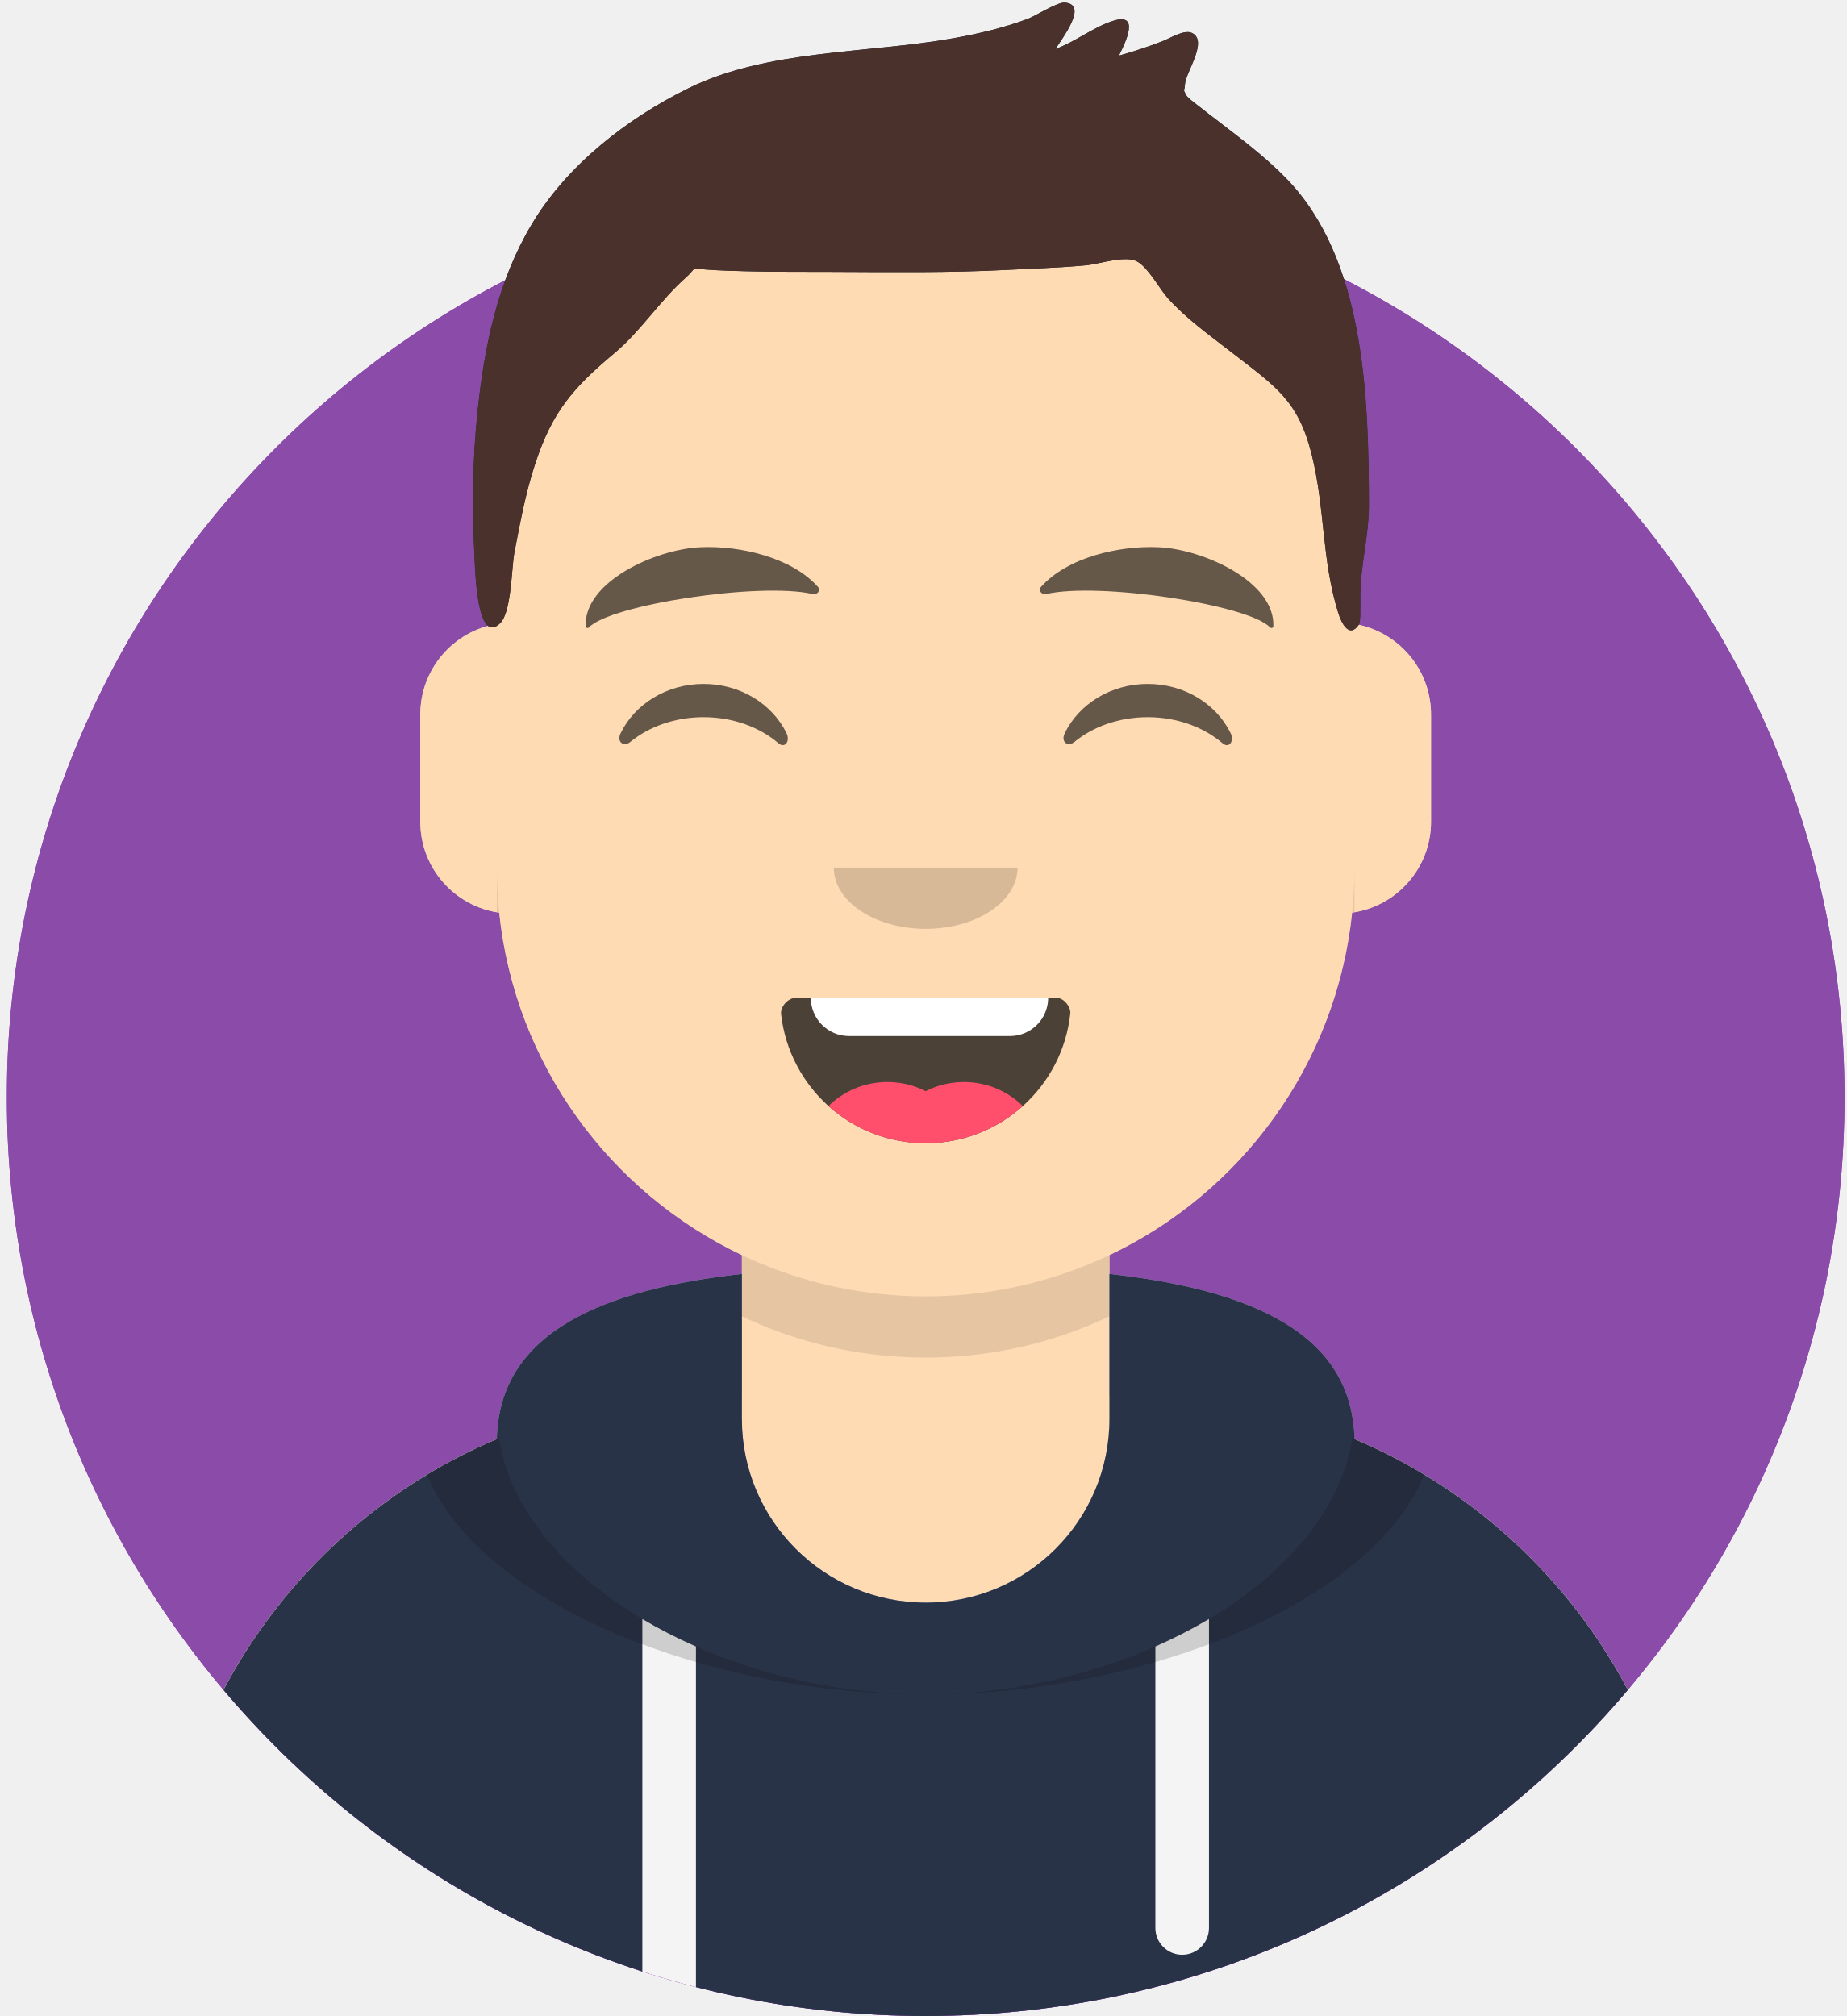
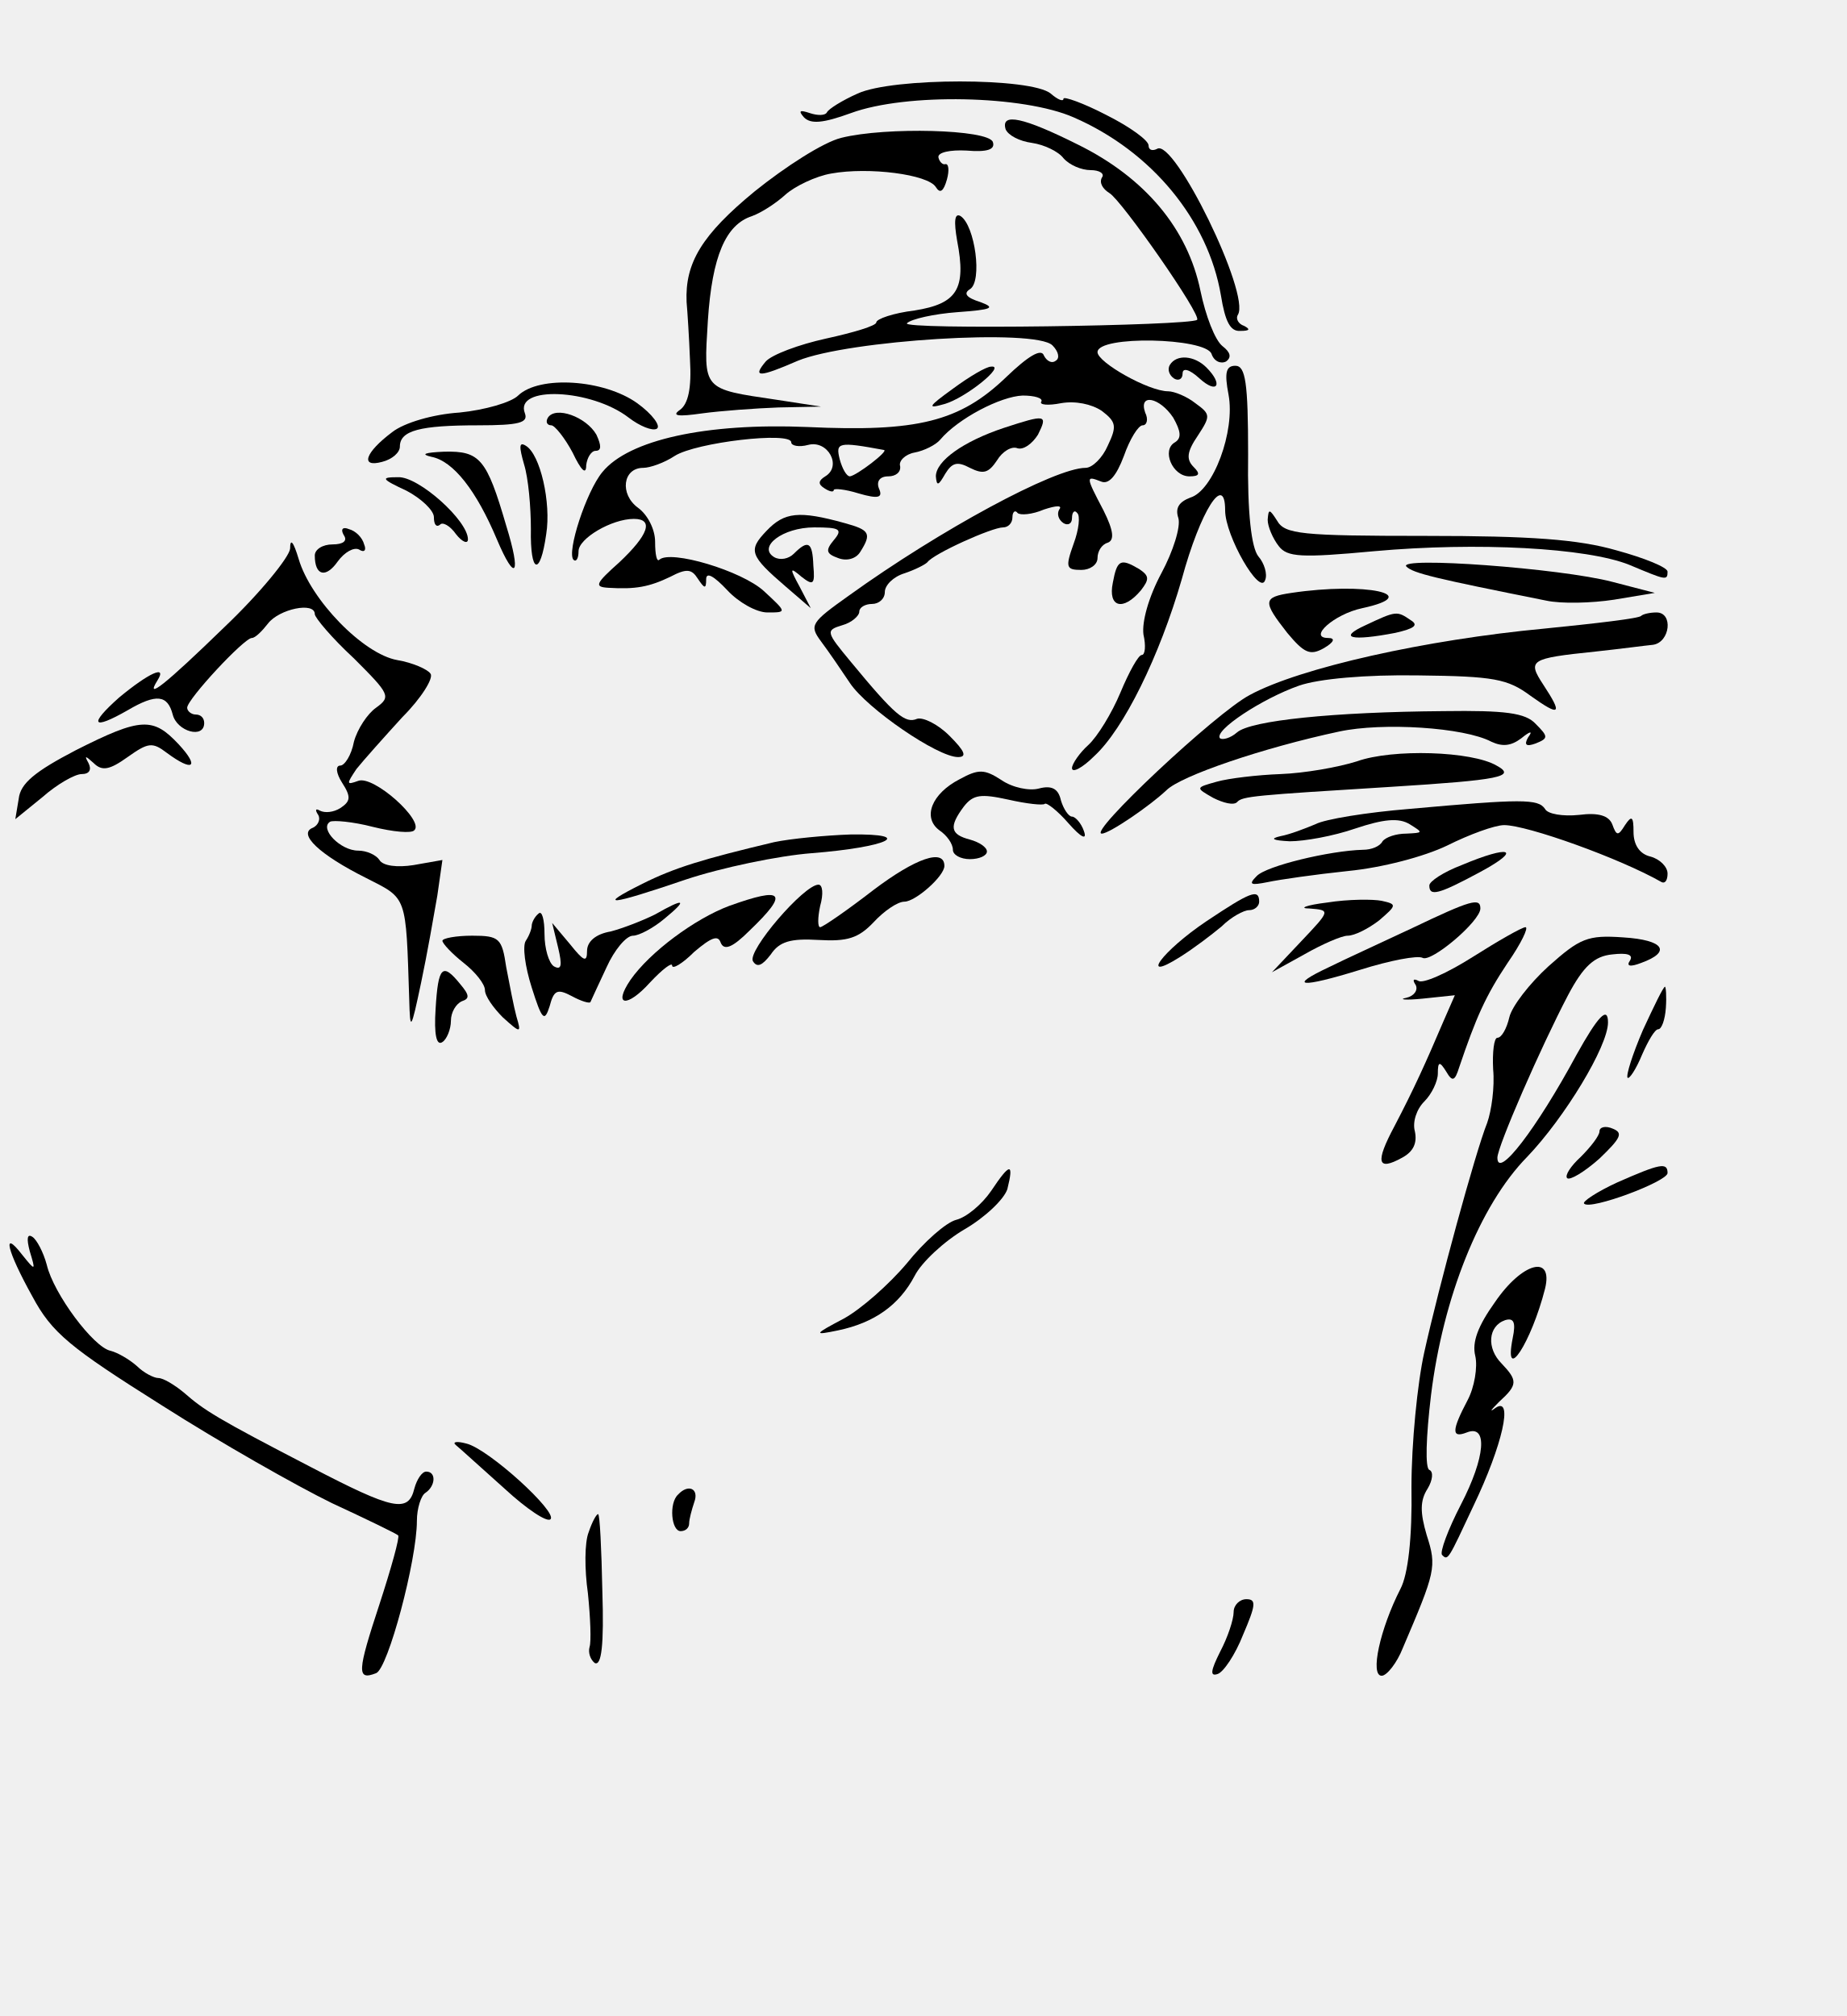
- <svg xmlns="http://www.w3.org/2000/svg" xmlns:xlink="http://www.w3.org/1999/xlink" width="217px" height="237px" viewBox="0 0 217 237" version="1.1">
-   <defs>
-     <circle id="path-1" cx="108" cy="108" r="108" />
-     <path d="M-3.19744231e-14,144 L-3.19744231e-14,-1.42108547e-14 L237.6,-1.42108547e-14 L237.6,144 L226.8,144 C226.8,203.647 178.447,252 118.8,252 C59.153,252 10.8,203.647 10.8,144 L10.8,144 L-3.19744231e-14,144 Z" id="path-3" />
-     <path d="M90,0 C117.835,-5.11323436e-15 140.4,22.565 140.4,50.4 L140.401,55.949 C145.508,56.807 149.4,61.249 149.4,66.6 L149.4,79.2 C149.4,84.647 145.367,89.152 140.125,89.893 C138.265,107.718 127.114,122.78 111.601,130.149 L111.6,146.7 L115.2,146.7 C150.988,146.7 180,175.712 180,211.5 L180,219.6 L0,219.6 L0,211.5 C-4.38277231e-15,175.712 29.012,146.7 64.8,146.7 L68.4,146.7 L68.4,130.15 C52.886,122.78 41.735,107.718 39.875,89.893 C34.633,89.152 30.6,84.647 30.6,79.2 L30.6,66.6 C30.6,61.249 34.492,56.806 39.6,55.949 L39.6,50.4 C39.6,22.565 62.165,5.11323436e-15 90,0 Z" id="path-5" />
-     <path d="M140.401,11.764 C156.691,13.587 169.2,18.597 169.2,31.569 L169.194,31.18 C192.467,41.01 208.8,64.047 208.8,90.9 L208.8,99 L28.8,99 L28.8,90.9 C28.8,64.047 45.133,41.01 68.406,31.18 C68.653,18.496 81.073,13.568 97.2,11.764 L97.2,28.8 C97.2,40.729 106.871,50.4 118.8,50.4 C130.729,50.4 140.4,40.729 140.4,28.8 L140.4,28.8 Z" id="path-7" />
-     <path d="M31.606,13.615 C32.558,22.158 39.803,28.8 48.6,28.8 C57.424,28.8 64.687,22.117 65.603,13.536 C65.676,12.845 64.905,11.7 63.938,11.7 C50.534,11.7 40.264,11.7 33.378,11.7 C32.406,11.7 31.511,12.761 31.606,13.615 Z" id="path-9" />
-     <rect id="path-11" x="0" y="0" width="237.6" height="252" />
-     <path d="M118.135,20.928 C115.651,18.39 112.767,16.236 109.962,14.076 C109.343,13.6 108.715,13.135 108.109,12.641 C107.972,12.528 106.563,11.519 106.394,11.148 C105.988,10.254 106.224,10.95 106.28,9.884 C106.35,8.535 109.1,4.727 107.048,3.854 C106.146,3.47 104.536,4.492 103.67,4.83 C101.977,5.49 100.263,6.054 98.512,6.54 C99.351,4.869 100.95,1.524 97.944,2.419 C95.603,3.116 93.421,4.91 91.068,5.753 C91.847,4.477 94.96,0.523 92.147,0.302 C91.271,0.233 88.724,1.875 87.782,2.226 C84.959,3.275 82.075,3.953 79.111,4.487 C69.033,6.304 57.248,5.786 47.923,10.374 C40.735,13.911 33.636,19.4 29.484,26.389 C25.481,33.125 23.984,40.498 23.146,48.217 C22.532,53.882 22.482,59.738 22.769,65.424 C22.863,67.287 23.073,75.874 25.779,73.273 C27.127,71.978 27.117,66.745 27.457,64.974 C28.133,61.451 28.783,57.911 29.91,54.5 C31.895,48.49 34.238,45.687 39.184,41.547 C42.359,38.89 44.588,35.3 47.625,32.62 C48.99,31.416 47.949,31.542 50.143,31.7 C51.616,31.806 53.097,31.846 54.574,31.885 C57.99,31.974 61.412,31.951 64.829,31.963 C71.711,31.988 78.561,32.085 85.437,31.725 C88.492,31.565 91.556,31.478 94.603,31.195 C96.306,31.038 99.326,29.947 100.728,30.78 C102.01,31.543 103.342,34.034 104.263,35.054 C106.438,37.464 109.032,39.305 111.576,41.282 C116.881,45.403 119.559,46.98 121.17,53.421 C122.775,59.838 122.325,65.791 124.312,72.106 C124.662,73.217 125.586,75.13 126.726,73.415 C126.937,73.096 126.883,71.345 126.883,70.337 C126.883,66.27 127.913,63.218 127.9,59.123 C127.849,46.674 127.447,30.442 118.135,20.928 Z" id="path-13" />
-   </defs>
-   <g id="Website" stroke="none" stroke-width="1" fill="none" fill-rule="evenodd">
-     <g id="mf-avatar" transform="translate(-10, -15)">
-       <g id="Circle" transform="translate(10.8, 36)">
-         <mask id="mask-2" fill="white">
-           <use xlink:href="#path-1" />
-         </mask>
-         <use id="Circle-Background" fill="#972dc2" xlink:href="#path-1" />
-         <g id="🖍-Circle-Color" mask="url(#mask-2)" fill="#8a4ca8">
-           <rect id="🖍Color" x="0" y="0" width="216.445" height="216" />
-         </g>
-       </g>
-       <mask id="mask-4" fill="white">
-         <use xlink:href="#path-3" />
-       </mask>
-       <g id="Mask" />
-       <g id="Avataaar" mask="url(#mask-4)">
-         <g id="Body" transform="translate(28.8, 32.4)">
-           <mask id="mask-6" fill="white">
-             <use xlink:href="#path-5" />
-           </mask>
-           <use fill="#D0C6AC" xlink:href="#path-5" />
-           <g id="Skin/👶🏻-05-Pale" mask="url(#mask-6)" fill="#FFDBB4">
-             <g transform="translate(-28.8, 0)" id="Color">
-               <rect x="0" y="0" width="238.384" height="220.355" />
-             </g>
-           </g>
-           <path d="M39.6,84.6 C39.6,112.435 62.165,135 90,135 C117.835,135 140.4,112.435 140.4,84.6 L140.4,84.6 L140.4,91.8 C140.4,119.635 117.835,142.2 90,142.2 C62.165,142.2 39.6,119.635 39.6,91.8 Z" id="Neck-Shadow" fill-opacity="0.1" fill="#000000" mask="url(#mask-6)" />
-         </g>
-         <g id="Clothing/Hoodie" transform="translate(0, 153)">
-           <mask id="mask-8" fill="white">
-             <use xlink:href="#path-7" />
-           </mask>
-           <use id="Hoodie" fill="#B7C1DB" fill-rule="evenodd" xlink:href="#path-7" />
-           <g id="Color/Palette/Slate" mask="url(#mask-8)" fill="#293347" fill-rule="evenodd">
-             <rect id="🖍Color" x="0" y="0" width="238.491" height="99" />
-           </g>
-           <path d="M91.8,55.565 L91.8,99 L85.5,99 L85.499,52.335 C87.483,53.514 89.592,54.594 91.8,55.565 Z M152.101,52.334 L152.1,88.65 C152.1,90.39 150.69,91.8 148.95,91.8 C147.21,91.8 145.8,90.39 145.8,88.65 L145.801,55.565 C148.009,54.594 150.118,53.513 152.101,52.334 Z" id="Straps" fill="#F4F4F4" fill-rule="evenodd" mask="url(#mask-8)" />
-           <path d="M155.733,11.451 C169.28,14.013 178.65,19.118 178.65,29.077 C178.65,46.818 148.916,61.2 118.8,61.2 C88.684,61.2 58.95,46.818 58.95,29.077 C58.95,19.118 68.32,14.013 81.867,11.451 C73.689,14.466 68.4,19.534 68.4,27.969 C68.4,46.322 93.439,61.2 118.8,61.2 C144.161,61.2 169.2,46.322 169.2,27.969 C169.2,19.71 164.13,14.679 156.241,11.642 Z" id="Shadow" fill-opacity="0.16" fill="#000000" fill-rule="evenodd" mask="url(#mask-8)" />
-         </g>
-         <g id="Face" transform="translate(68.4, 73.8)">
-           <g id="Mouth/Smile" transform="translate(1.8, 46.8)">
-             <mask id="mask-10" fill="white">
-               <use xlink:href="#path-9" />
-             </mask>
-             <use id="Mouth" fill-opacity="0.7" fill="#000000" fill-rule="evenodd" xlink:href="#path-9" />
-             <path d="M39.6,1.8 L58.5,1.8 C60.985,1.8 63,3.815 63,6.3 L63,11.7 C63,14.185 60.985,16.2 58.5,16.2 L39.6,16.2 C37.115,16.2 35.1,14.185 35.1,11.7 L35.1,6.3 C35.1,3.815 37.115,1.8 39.6,1.8 Z" id="Teeth" fill="#FFFFFF" fill-rule="evenodd" mask="url(#mask-10)" />
-             <g id="Tongue" stroke-width="1" fill-rule="evenodd" mask="url(#mask-10)" fill="#FF4F6D">
-               <g transform="translate(34.2, 21.6)">
-                 <circle cx="9.9" cy="9.9" r="9.9" />
-                 <circle cx="18.9" cy="9.9" r="9.9" />
-               </g>
-             </g>
-           </g>
-           <g id="Nose/Default" transform="translate(25.2, 36)" fill="#000000" fill-opacity="0.16">
-             <path d="M14.4,7.2 C14.4,11.176 19.235,14.4 25.2,14.4 L25.2,14.4 C31.165,14.4 36,11.176 36,7.2" id="Nose" />
-           </g>
-           <g id="Eyes/Happy-😁" transform="translate(0, 7.2)" fill="#000000" fill-opacity="0.6">
-             <path d="M14.544,20.203 C16.206,16.784 19.948,14.4 24.298,14.4 C28.632,14.4 32.363,16.767 34.034,20.166 C34.53,21.176 33.824,22.003 33.112,21.39 C30.906,19.494 27.773,18.309 24.298,18.309 C20.931,18.309 17.886,19.421 15.694,21.214 C14.892,21.87 14.058,21.203 14.544,20.203 Z" id="Squint" />
-             <path d="M66.744,20.203 C68.406,16.784 72.148,14.4 76.498,14.4 C80.832,14.4 84.563,16.767 86.234,20.166 C86.73,21.176 86.024,22.003 85.312,21.39 C83.106,19.494 79.973,18.309 76.498,18.309 C73.131,18.309 70.086,19.421 67.894,21.214 C67.092,21.87 66.258,21.203 66.744,20.203 Z" id="Squint" />
-           </g>
-           <g id="Eyebrow/Natural/Default-Natural" fill="#000000" fill-opacity="0.6">
-             <path d="M23.435,5.589 C18.25,6.285 10.164,10.805 10.84,16.036 C10.862,16.207 11.121,16.261 11.233,16.118 C13.471,13.248 30.774,9.033 37.075,9.913 C37.652,9.994 38.032,9.399 37.639,9.027 C34.269,5.845 28.08,4.961 23.435,5.589" id="Eyebrow" transform="translate(24.3, 10.8) rotate(5) translate(-24.3, -10.8) " />
-             <path d="M76.535,5.589 C71.35,6.285 63.264,10.805 63.94,16.036 C63.962,16.207 64.221,16.261 64.333,16.118 C66.571,13.248 83.874,9.033 90.175,9.913 C90.752,9.994 91.132,9.399 90.739,9.027 C87.369,5.845 81.18,4.961 76.535,5.589" id="Eyebrow" transform="translate(77.4, 10.8) scale(-1, 1) rotate(5) translate(-77.4, -10.8) " />
-           </g>
-         </g>
-         <g id="Top">
-           <mask id="mask-12" fill="white">
-             <use xlink:href="#path-11" />
-           </mask>
-           <g id="Mask" />
-           <g mask="url(#mask-12)">
-             <g transform="translate(43, 15)">
-               <mask id="mask-14" fill="white">
-                 <use xlink:href="#path-13" />
-               </mask>
-               <use id="Short-Hair" stroke="none" fill="#1F3140" fill-rule="evenodd" xlink:href="#path-13" />
-               <g id="Color/Hair/Brown-Dark" stroke="none" fill="none" mask="url(#mask-14)" fill-rule="evenodd">
-                 <g transform="translate(-43.1, -15)" fill="#4A312C" id="Color">
-                   <rect x="0" y="0" width="239.107" height="252.406" />
-                 </g>
-               </g>
-             </g>
-           </g>
-         </g>
-       </g>
-     </g>
+ <svg xmlns="http://www.w3.org/2000/svg" version="1.0" width="217pt" height="237pt" viewBox="0 0 217 237" preserveAspectRatio="xMidYMid meet">
+   <g transform="translate(0,197) scale(0.1,-0.1)" fill="#000000" stroke="none">
+     <path d="M1008 1860 c-18 -8 -34 -18 -36 -22 -2 -4 -11 -4 -20 -1 -12 4 -14 3 -7 -5 8 -8 22 -7 55 5 65 24 203 21 262 -5 92 -40 158 -121 173 -209 5 -31 11 -43 23 -42 11 0 12 2 4 6 -6 2 -10 8 -7 13 15 24 -75 208 -95 195 -6 -3 -10 -1 -10 4 0 6 -22 22 -50 36 -27 14 -50 22 -50 19 0 -4 -7 -1 -15 6 -23 19 -186 19 -227 0z" />
+     <path d="M1182 1818 c3 -7 16 -14 31 -16 14 -2 31 -10 37 -18 7 -8 21 -14 32 -14 10 0 17 -4 13 -9 -3 -6 1 -13 9 -18 14 -8 109 -144 103 -149 -8 -7 -349 -12 -341 -4 5 5 32 11 59 13 41 3 46 5 27 12 -16 5 -20 10 -12 15 15 9 6 75 -11 86 -7 4 -8 -6 -4 -29 11 -57 0 -74 -50 -82 -25 -3 -45 -10 -45 -14 0 -4 -27 -12 -59 -19 -32 -7 -64 -19 -71 -27 -16 -19 -8 -19 38 1 59 24 279 38 299 18 7 -7 9 -15 4 -18 -5 -4 -11 0 -14 6 -3 9 -19 -1 -44 -25 -55 -53 -105 -65 -234 -59 -119 5 -210 -15 -241 -53 -19 -23 -42 -94 -34 -103 3 -3 6 1 6 10 0 15 39 38 65 38 24 0 17 -19 -17 -51 -28 -25 -30 -29 -13 -30 32 -2 48 1 73 13 19 10 25 9 32 -2 8 -12 10 -13 10 -1 0 9 9 4 25 -13 13 -14 34 -26 47 -26 23 0 23 0 -4 25 -26 24 -110 49 -123 37 -3 -3 -5 6 -5 21 0 15 -9 32 -20 40 -22 16 -18 47 6 47 8 0 25 6 37 14 25 16 137 29 137 16 0 -4 9 -6 20 -3 23 6 40 -25 20 -37 -8 -5 -9 -9 -1 -14 6 -4 11 -5 11 -2 0 2 13 1 29 -4 24 -7 29 -5 24 6 -3 8 1 14 11 14 9 0 15 5 14 12 -2 6 6 14 17 16 11 2 25 9 30 15 21 25 71 51 97 52 14 0 24 -3 22 -7 -3 -4 8 -5 23 -2 17 3 36 -1 48 -9 17 -13 18 -18 7 -41 -6 -14 -18 -26 -26 -26 -36 0 -171 -73 -278 -150 -45 -32 -47 -35 -33 -54 9 -12 24 -34 34 -49 20 -30 103 -87 127 -87 11 0 8 7 -10 25 -14 14 -31 22 -38 20 -14 -6 -26 4 -78 67 -29 35 -30 37 -10 43 11 3 20 11 20 16 0 5 7 9 15 9 8 0 15 6 15 14 0 8 10 18 23 22 12 4 24 10 27 13 7 10 76 41 89 41 6 0 11 5 11 12 0 6 3 9 6 5 3 -3 17 -2 31 4 15 5 22 5 18 0 -3 -5 -1 -12 5 -16 5 -3 10 -1 10 6 0 7 3 10 6 6 4 -3 2 -20 -4 -36 -10 -28 -9 -31 9 -31 10 0 19 6 19 14 0 8 5 16 12 18 8 3 7 14 -5 38 -21 40 -21 41 -3 34 9 -4 18 6 27 30 7 20 17 36 22 36 5 0 7 7 3 15 -8 23 17 18 33 -6 9 -16 10 -24 2 -29 -16 -9 -3 -40 17 -40 12 0 13 3 5 11 -9 9 -8 18 5 37 15 23 15 25 -3 38 -10 8 -25 14 -32 14 -23 0 -83 34 -83 46 0 20 127 17 134 -2 3 -9 11 -12 17 -9 7 5 5 11 -4 18 -9 7 -20 36 -26 65 -15 73 -65 133 -144 172 -64 32 -91 38 -85 18z m-143 -377 c6 -1 -32 -30 -40 -31 -4 0 -9 9 -12 20 -5 20 -2 21 52 11z" />
+     <path d="M989 1808 c-21 -5 -66 -34 -102 -63 -62 -51 -82 -84 -80 -130 1 -11 3 -42 4 -68 2 -33 -2 -52 -12 -59 -10 -7 -2 -8 26 -4 22 3 63 6 90 7 l50 1 -52 8 c-88 13 -86 11 -81 93 5 76 21 113 52 123 11 4 28 15 39 25 11 10 36 22 54 25 44 8 114 -1 123 -16 5 -8 9 -5 13 9 3 11 2 19 -2 18 -3 -1 -7 3 -8 8 -1 6 14 9 33 8 24 -2 34 1 31 10 -5 15 -126 18 -178 5z" />
+     <path d="M1375 1541 c-3 -5 -1 -12 5 -16 5 -3 10 -1 10 6 0 7 8 5 20 -6 21 -19 28 -7 8 13 -14 14 -35 16 -43 3z" />
+     <path d="M1120 1513 c-29 -21 -31 -24 -10 -18 25 7 73 46 55 44 -6 0 -26 -12 -45 -26z" />
+     <path d="M1444 1506 c8 -43 -18 -113 -45 -121 -13 -5 -18 -12 -14 -24 3 -10 -6 -39 -20 -65 -15 -28 -23 -57 -21 -72 3 -13 2 -24 -2 -24 -4 0 -15 -20 -25 -44 -10 -24 -27 -52 -38 -62 -10 -9 -19 -22 -19 -27 0 -6 12 0 26 14 35 32 77 118 103 208 22 81 51 126 51 81 0 -30 41 -101 47 -82 3 7 -1 20 -8 28 -8 10 -13 50 -12 120 0 84 -3 104 -15 104 -11 0 -13 -8 -8 -34z" />
+     <path d="M609 1505 c-8 -8 -39 -17 -69 -20 -31 -2 -65 -12 -79 -23 -32 -24 -38 -42 -12 -35 12 3 21 11 21 18 0 19 24 25 92 25 48 0 59 3 55 14 -13 33 78 29 122 -5 13 -10 28 -16 33 -13 5 3 -5 17 -23 30 -39 28 -115 33 -140 9z" />
+     <path d="M644 1479 c-3 -5 -1 -9 4 -9 4 0 16 -15 25 -32 10 -21 16 -27 16 -15 1 9 6 17 11 17 7 0 7 6 1 19 -12 21 -48 34 -57 20z" />
+     <path d="M1180 1467 c-48 -16 -80 -39 -80 -57 1 -12 3 -11 11 3 8 13 14 15 29 7 16 -8 22 -6 32 9 6 10 17 17 24 14 7 -2 17 5 24 16 12 24 9 24 -40 8z" />
+     <path d="M616 1424 c5 -16 8 -50 8 -76 -1 -53 11 -56 18 -6 6 37 -7 94 -24 104 -8 5 -8 -1 -2 -22z" />
+     <path d="M507 1433 c26 -5 53 -40 77 -97 22 -52 29 -42 11 16 -23 79 -31 88 -73 87 -23 -1 -28 -3 -15 -6z" />
+     <path d="M478 1393 c17 -9 32 -23 32 -31 0 -9 3 -12 7 -9 3 4 12 -1 19 -11 7 -9 14 -12 14 -6 0 22 -58 74 -82 73 -21 0 -20 -2 10 -16z" />
+     <path d="M901 1346 c-22 -23 -20 -29 23 -66 l29 -25 -13 25 c-12 22 -12 24 2 12 14 -11 16 -9 14 13 -1 28 -6 31 -23 14 -6 -6 -16 -8 -23 -4 -20 12 10 35 47 35 30 0 34 -2 23 -15 -10 -12 -9 -16 5 -21 10 -4 21 -1 26 7 14 22 11 26 -18 34 -54 15 -71 13 -92 -9z" />
+     <path d="M1490 1359 c0 -8 6 -22 13 -31 10 -13 26 -14 112 -6 122 11 250 4 300 -16 43 -18 45 -19 45 -8 0 5 -27 16 -60 25 -45 13 -101 17 -224 17 -147 0 -166 2 -175 18 -9 14 -10 14 -11 1z" />
+     <path d="M404 1341 c5 -7 -1 -11 -13 -11 -12 0 -21 -6 -21 -13 0 -24 13 -27 27 -7 8 11 19 17 25 14 6 -4 9 -1 6 6 -2 8 -10 16 -18 18 -7 3 -10 0 -6 -7z" />
+     <path d="M341 1325 c-1 -10 -35 -52 -77 -92 -70 -68 -94 -87 -79 -63 12 19 -10 9 -45 -20 -36 -32 -32 -39 10 -15 34 20 47 18 53 -5 5 -20 37 -29 37 -10 0 6 -4 10 -10 10 -5 0 -10 4 -10 8 0 10 67 82 76 82 4 0 12 8 19 17 13 17 55 26 55 11 0 -4 20 -28 46 -52 42 -42 44 -45 26 -58 -10 -7 -22 -25 -26 -40 -3 -16 -11 -28 -16 -28 -6 0 -5 -9 2 -20 11 -17 10 -22 -2 -30 -8 -5 -18 -6 -24 -3 -5 3 -6 1 -2 -5 3 -5 0 -12 -6 -15 -19 -7 8 -32 62 -59 49 -25 47 -19 51 -143 1 -38 2 -37 14 20 7 33 15 79 19 102 l6 42 -34 -6 c-19 -3 -36 -1 -40 6 -4 6 -15 11 -25 11 -21 0 -46 26 -33 34 4 2 27 0 50 -6 24 -6 46 -8 49 -4 12 11 -48 65 -66 58 -14 -5 -14 -4 -2 14 8 10 33 38 54 61 22 22 37 46 33 51 -3 5 -21 13 -39 16 -40 7 -102 71 -116 119 -6 20 -10 25 -10 12z" />
+     <path d="M1308 1285 c-6 -29 12 -34 33 -9 10 13 10 17 -2 25 -22 13 -26 11 -31 -16z" />
+     <path d="M1653 1304 c8 -8 34 -14 164 -40 18 -4 54 -3 80 1 l48 8 -50 13 c-61 16 -253 30 -242 18z" />
+     <path d="M1518 1273 c-34 -5 -34 -10 -5 -47 20 -24 27 -27 43 -18 12 7 14 12 5 12 -24 0 7 28 40 35 74 16 4 31 -83 18z" />
+     <path d="M1605 1235 c-33 -15 -17 -19 35 -9 22 5 28 9 18 15 -16 11 -17 11 -53 -6z" />
+     <path d="M1929 1246 c-2 -3 -54 -9 -114 -15 -139 -13 -287 -46 -346 -78 -40 -21 -191 -163 -174 -163 9 0 57 33 76 51 17 17 114 50 203 69 51 11 147 5 179 -12 13 -6 23 -5 35 4 11 9 14 9 8 1 -5 -9 -2 -11 9 -7 15 6 15 8 0 23 -12 13 -36 16 -108 15 -130 -1 -227 -11 -243 -25 -8 -7 -17 -9 -20 -7 -8 9 50 47 93 62 23 8 78 13 140 12 89 -1 105 -4 132 -24 35 -25 38 -22 15 13 -19 29 -16 31 61 39 28 3 58 7 68 8 20 3 24 38 4 38 -8 0 -16 -2 -18 -4z" />
+     <path d="M89 1088 c-48 -25 -65 -39 -67 -57 l-4 -24 32 26 c17 15 38 27 46 27 9 0 12 5 8 13 -5 9 -4 9 6 0 10 -10 19 -8 40 7 24 17 29 18 46 5 31 -23 39 -17 14 10 -30 32 -44 32 -121 -7z" />
+     <path d="M1595 1075 c-22 -7 -62 -14 -90 -15 -27 -1 -61 -5 -75 -9 -25 -7 -25 -7 -4 -19 12 -6 24 -9 28 -5 6 7 20 8 181 18 128 8 148 12 124 25 -29 17 -122 20 -164 5z" />
+     <path d="M1128 1054 c-33 -17 -44 -45 -24 -60 9 -6 16 -16 16 -23 0 -6 9 -11 20 -11 11 0 20 4 20 9 0 5 -9 11 -20 14 -23 6 -25 15 -7 39 11 14 20 15 52 8 22 -5 41 -7 43 -5 2 2 15 -8 28 -23 15 -17 22 -20 18 -9 -3 9 -10 17 -14 17 -4 0 -10 9 -13 19 -3 14 -11 18 -26 14 -11 -3 -31 1 -44 10 -20 13 -27 13 -49 1z" />
+     <path d="M1656 1019 c-49 -4 -99 -12 -110 -18 -12 -5 -30 -12 -41 -14 -13 -3 -9 -5 11 -6 17 0 51 6 77 15 33 11 51 13 64 5 16 -10 16 -10 -4 -11 -12 0 -24 -4 -28 -9 -3 -6 -13 -10 -23 -10 -39 -1 -114 -19 -125 -31 -10 -10 -7 -11 13 -7 14 3 56 9 94 13 41 4 90 17 117 30 26 13 56 24 67 24 27 0 136 -39 185 -67 4 -2 7 2 7 10 0 8 -9 17 -20 20 -13 3 -20 14 -20 29 0 18 -2 20 -10 8 -8 -13 -10 -13 -15 1 -4 10 -16 14 -39 11 -19 -2 -37 1 -40 7 -8 12 -27 12 -160 0z" />
+     <path d="M910 980 c-84 -20 -117 -30 -155 -49 -54 -27 -40 -26 51 5 42 14 109 28 148 31 89 7 123 23 46 22 -30 -1 -71 -5 -90 -9z" />
+     <path d="M1027 924 c-31 -24 -60 -44 -63 -44 -3 0 -3 11 0 25 4 14 3 25 -2 25 -17 0 -84 -78 -77 -90 5 -8 11 -5 21 8 10 15 23 19 56 17 34 -2 47 2 65 21 12 13 28 24 36 24 13 0 47 30 47 42 0 21 -34 9 -83 -28z" />
+     <path d="M1718 953 c-21 -8 -38 -19 -38 -24 0 -13 10 -11 60 16 50 27 35 32 -22 8z" />
+     <path d="M857 905 c-40 -15 -93 -54 -116 -87 -21 -31 -4 -33 23 -3 15 16 26 24 26 20 0 -5 12 2 26 16 20 17 28 20 31 11 4 -10 14 -6 34 14 47 45 40 52 -24 29z" />
+     <path d="M1418 887 c-52 -35 -80 -73 -31 -42 16 10 37 26 49 36 11 11 26 19 32 19 7 0 12 5 12 10 0 16 -11 11 -62 -23z" />
+     <path d="M1560 909 c-25 -3 -34 -7 -21 -7 25 -2 25 -2 -10 -39 l-34 -36 38 21 c21 12 44 22 51 22 8 0 24 8 37 18 21 18 21 19 3 23 -10 2 -39 2 -64 -2z" />
+     <path d="M770 895 c-14 -7 -37 -16 -52 -20 -18 -3 -28 -12 -28 -23 0 -14 -4 -12 -20 8 l-21 25 7 -29 c5 -21 4 -27 -5 -22 -6 4 -11 21 -11 38 0 17 -3 28 -7 24 -5 -4 -8 -11 -8 -14 0 -4 -3 -12 -7 -18 -4 -6 -1 -30 7 -55 12 -38 15 -41 21 -22 5 19 9 21 26 12 11 -6 21 -9 22 -7 1 2 9 20 19 41 9 20 23 37 31 37 7 0 24 9 37 20 28 23 24 25 -11 5z" />
+     <path d="M1660 879 c-36 -17 -80 -37 -98 -46 -49 -23 -34 -25 37 -3 35 11 67 17 73 14 10 -6 68 43 68 58 0 13 -11 10 -80 -23z" />
+     <path d="M1731 845 c-30 -19 -59 -32 -64 -28 -6 3 -7 1 -3 -5 3 -6 -2 -13 -11 -15 -10 -2 -1 -3 19 -1 l38 4 -14 -32 c-20 -47 -34 -78 -57 -122 -23 -43 -20 -53 9 -37 13 7 18 17 15 31 -3 11 2 26 11 35 9 9 16 24 16 33 0 14 2 15 10 2 7 -12 10 -11 15 5 20 59 31 84 57 123 16 23 25 42 21 42 -4 0 -32 -16 -62 -35z" />
+     <path d="M520 864 c0 -3 11 -15 25 -26 14 -11 25 -25 25 -32 0 -7 10 -21 21 -32 21 -19 22 -19 16 1 -3 11 -8 37 -12 58 -5 34 -8 37 -40 37 -19 0 -35 -3 -35 -6z" />
+     <path d="M1820 834 c-22 -20 -43 -47 -46 -60 -3 -13 -9 -24 -14 -24 -4 0 -6 -17 -5 -37 2 -21 -2 -49 -7 -63 -14 -35 -57 -193 -74 -270 -8 -36 -15 -107 -15 -158 1 -60 -4 -103 -13 -120 -24 -47 -36 -102 -22 -102 6 0 18 15 25 33 38 89 40 95 28 132 -8 27 -8 41 1 55 6 10 7 20 2 22 -5 2 -4 38 2 88 14 114 57 223 113 280 44 46 95 130 95 158 0 20 -12 7 -37 -38 -47 -87 -93 -147 -93 -121 0 13 51 130 83 191 18 34 31 46 52 48 17 2 25 0 21 -7 -5 -7 0 -8 13 -3 36 13 27 27 -21 30 -42 3 -51 -1 -88 -34z" />
+     <path d="M512 784 c-2 -30 1 -44 8 -39 5 3 10 15 10 25 0 10 6 20 13 23 9 3 9 7 -2 20 -21 26 -26 21 -29 -29z" />
+     <path d="M1931 759 c-12 -28 -20 -53 -18 -56 2 -2 10 10 17 27 7 16 15 30 19 30 4 0 8 11 9 25 1 14 0 25 -1 25 -2 0 -13 -23 -26 -51z" />
+     <path d="M1880 640 c0 -5 -10 -18 -22 -30 -12 -11 -19 -22 -16 -25 3 -3 20 7 38 23 25 24 28 30 16 35 -9 4 -16 2 -16 -3z" />
+     <path d="M1165 570 c-11 -16 -29 -31 -41 -34 -12 -3 -38 -26 -58 -51 -21 -25 -54 -54 -74 -65 -36 -19 -36 -20 -7 -14 43 9 72 30 90 64 8 16 35 41 59 55 24 14 46 35 50 47 8 32 3 31 -19 -2z" />
+     <path d="M1901 580 c-24 -11 -42 -23 -39 -25 7 -8 98 26 98 36 0 13 -9 11 -59 -11z" />
+     <path d="M35 499 c7 -23 7 -24 -9 -4 -24 31 -18 5 12 -49 23 -43 44 -60 152 -128 69 -44 159 -95 200 -115 41 -19 76 -36 78 -38 2 -2 -8 -38 -22 -81 -26 -79 -27 -90 -4 -81 14 5 48 133 48 179 0 15 5 30 10 33 12 8 13 25 1 25 -5 0 -11 -9 -14 -20 -7 -29 -25 -25 -121 25 -112 58 -126 67 -150 88 -11 9 -24 17 -30 17 -5 0 -17 6 -25 14 -9 8 -23 16 -31 18 -20 4 -67 67 -75 101 -4 15 -12 30 -17 33 -6 4 -7 -2 -3 -17z" />
+     <path d="M1757 439 c-20 -28 -27 -47 -23 -63 3 -13 -1 -37 -9 -52 -19 -36 -19 -45 -1 -38 25 10 22 -29 -7 -85 -15 -29 -25 -56 -22 -59 7 -7 7 -6 37 58 34 71 47 129 26 115 -8 -6 -6 -3 4 7 22 20 22 25 3 45 -18 18 -16 44 4 51 10 3 13 -2 9 -21 -11 -56 22 -5 38 58 10 41 -27 31 -59 -16z" />
+     <path d="M536 271 c5 -4 30 -27 57 -51 26 -24 50 -40 54 -36 9 8 -73 83 -99 89 -11 3 -17 2 -12 -2z" />
+     <path d="M797 213 c-11 -10 -8 -43 3 -43 6 0 10 4 10 9 0 5 3 16 6 25 6 16 -7 22 -19 9z" />
+     <path d="M692 169 c-5 -12 -5 -44 -1 -72 3 -29 4 -57 2 -63 -2 -7 1 -15 6 -19 8 -4 11 21 9 84 -1 50 -3 91 -5 91 -2 0 -7 -9 -11 -21z" />
+     <path d="M1450 75 c0 -9 -7 -30 -16 -47 -11 -22 -12 -29 -3 -26 7 2 21 23 30 46 15 35 16 42 4 42 -8 0 -15 -7 -15 -15z" />
  </g>
</svg>
